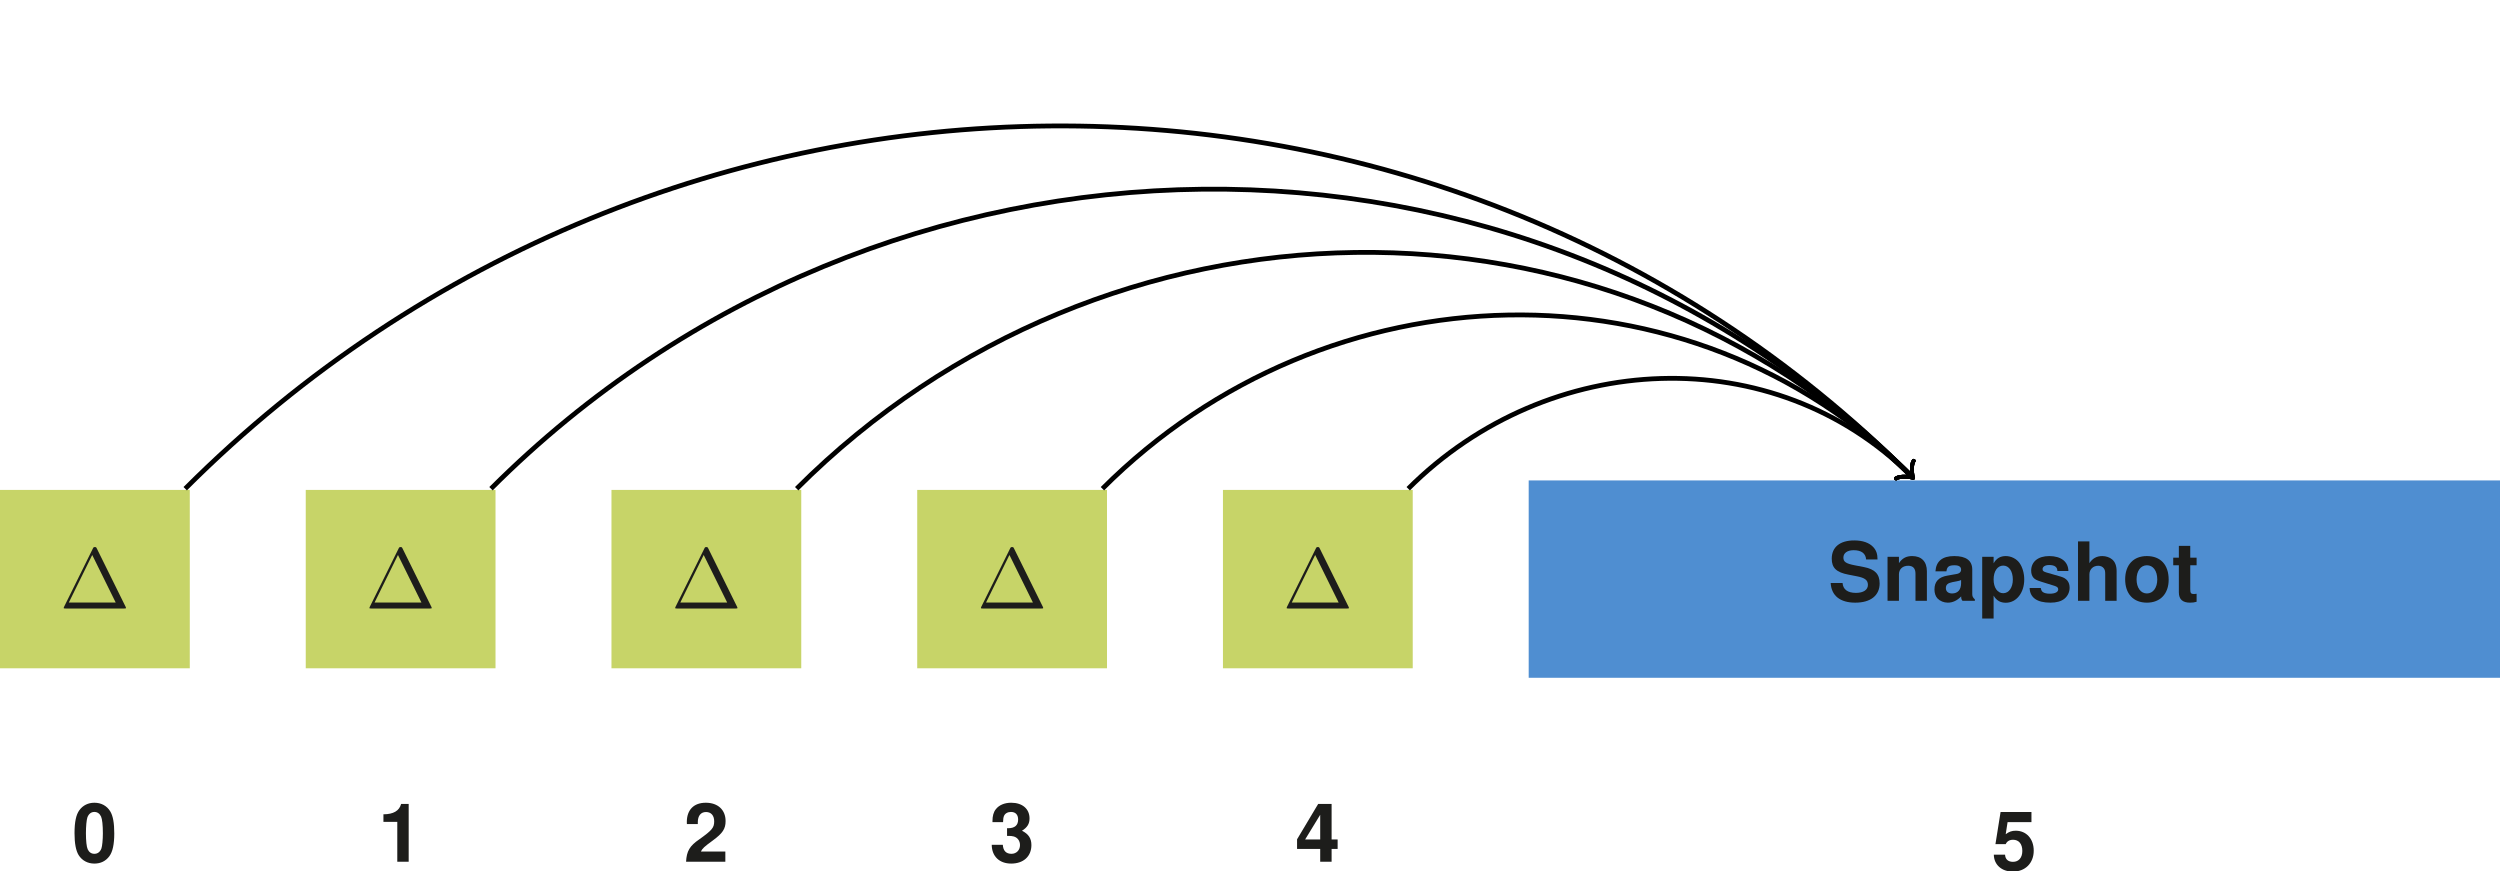
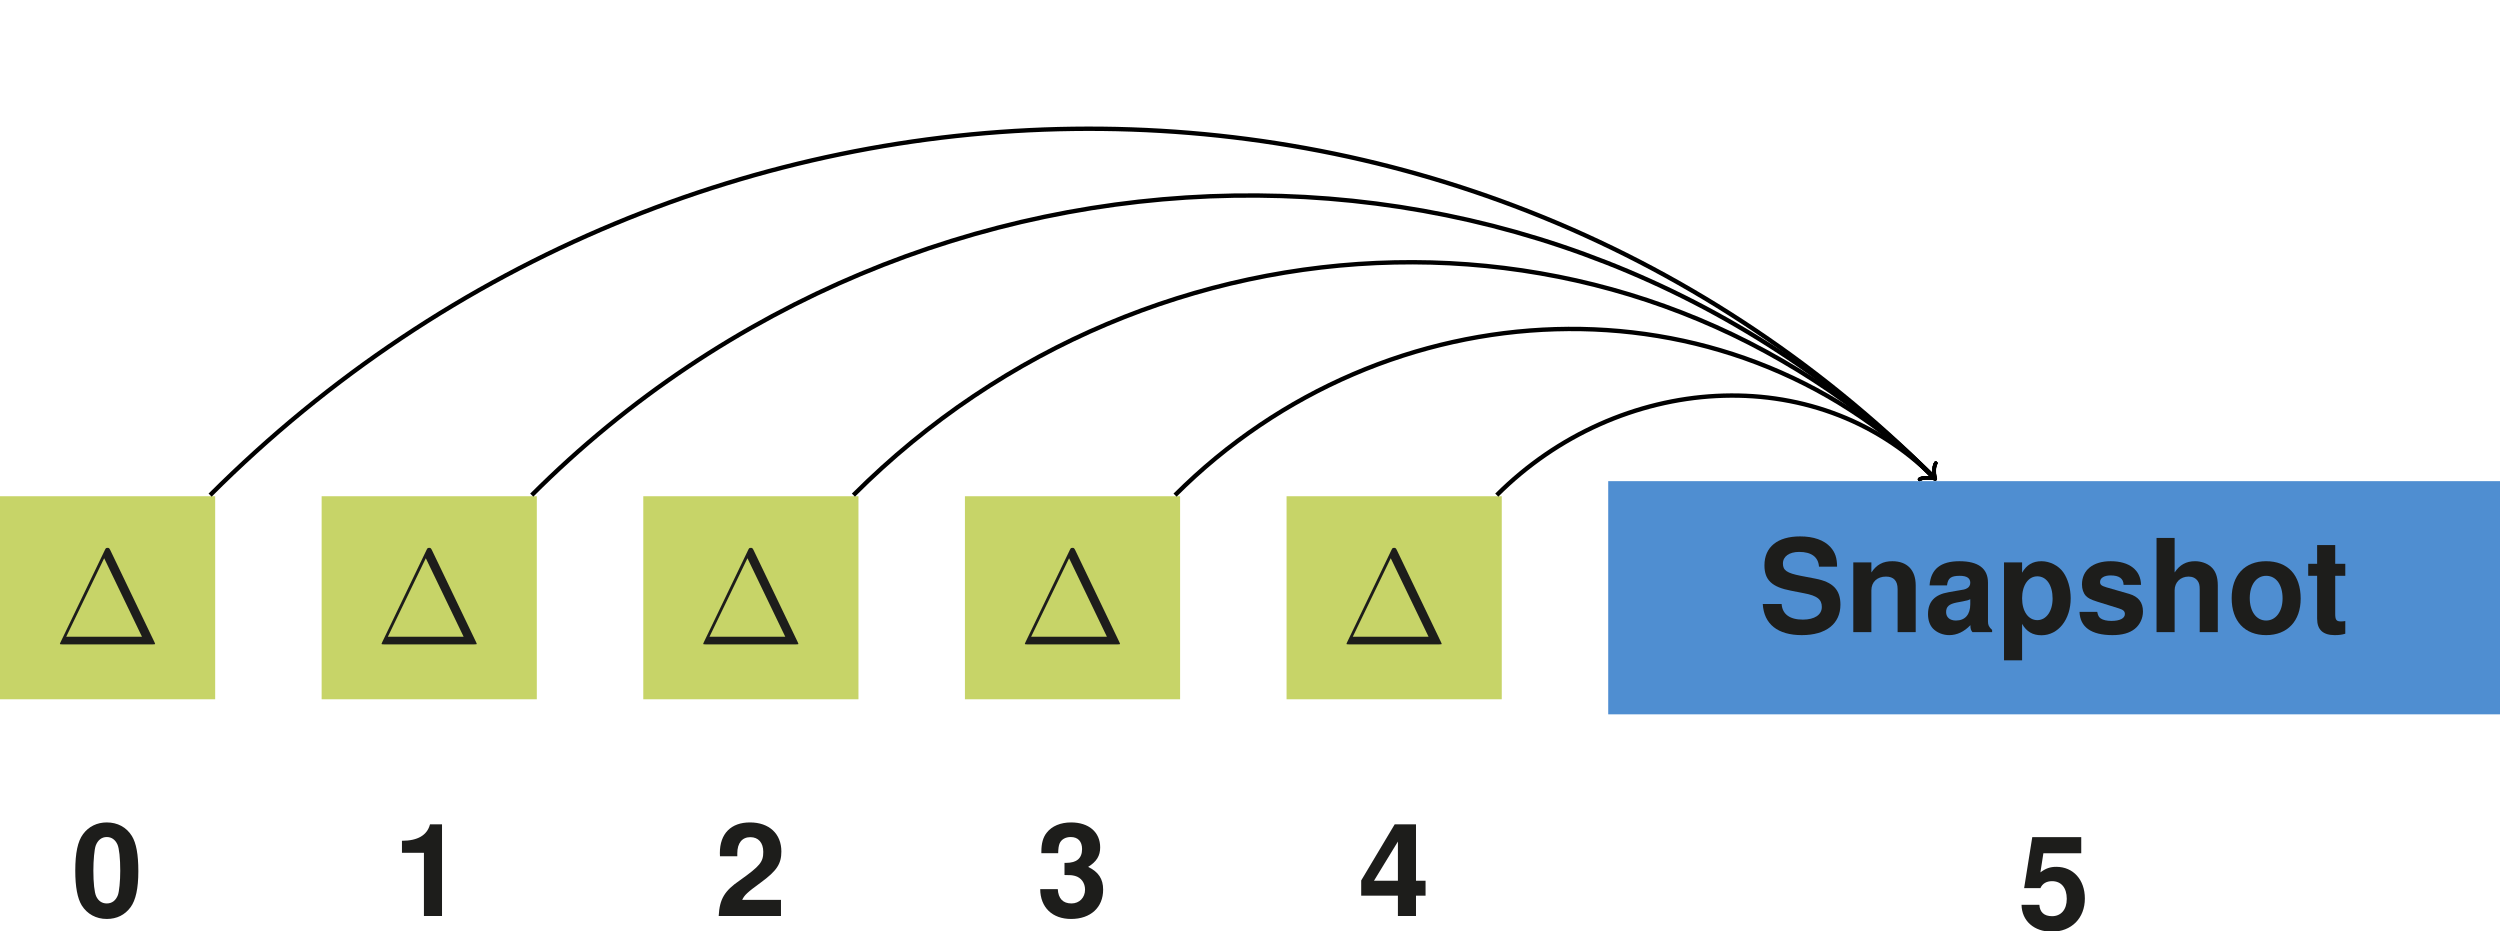
- <svg xmlns="http://www.w3.org/2000/svg" xmlns:xlink="http://www.w3.org/1999/xlink" height="145.154pt" version="1.1" viewBox="-0.367 -15.31 416.691 145.154" width="416.691pt">
+ <svg xmlns="http://www.w3.org/2000/svg" xmlns:xlink="http://www.w3.org/1999/xlink" version="1.1" width="453.848pt" height="168.928pt" viewBox="-.367 -15.309 453.848 168.928">
  <defs>
-     <path d="M6.183 -9.985C6.083 -10.186 6.054 -10.243 5.853 -10.243C5.638 -10.243 5.609 -10.186 5.509 -9.985L0.717 -0.287C0.689 -0.244 0.66 -0.158 0.66 -0.1C0.66 -0.014 0.674 0 0.961 0H10.731C11.018 0 11.032 -0.014 11.032 -0.1C11.032 -0.158 11.004 -0.244 10.975 -0.287L6.183 -9.985ZM5.409 -8.923L9.325 -0.99H1.506L5.409 -8.923Z" id="g0-1" />
-     <path d="M3.707 -9.83C2.675 -9.83 1.792 -9.396 1.208 -8.595C0.652 -7.848 0.394 -6.612 0.394 -4.752C0.394 -3.055 0.625 -1.847 1.073 -1.113C1.643 -0.204 2.58 0.312 3.707 0.312C4.752 0.312 5.608 -0.109 6.205 -0.923C6.748 -1.657 7.02 -2.906 7.02 -4.698C7.02 -6.463 6.803 -7.658 6.341 -8.405C5.771 -9.328 4.834 -9.83 3.707 -9.83ZM3.707 -8.296C4.196 -8.296 4.589 -8.025 4.82 -7.522C5.01 -7.115 5.119 -6.056 5.119 -4.739C5.119 -3.666 5.01 -2.58 4.874 -2.2C4.657 -1.629 4.25 -1.317 3.707 -1.317C3.204 -1.317 2.824 -1.575 2.593 -2.064C2.403 -2.471 2.295 -3.49 2.295 -4.766C2.295 -5.893 2.403 -6.993 2.539 -7.386C2.756 -7.97 3.164 -8.296 3.707 -8.296Z" id="g2-48" />
-     <path d="M3.232 -6.64V0H5.132V-9.627H3.87C3.571 -8.486 2.58 -7.902 0.923 -7.902V-6.64H3.232Z" id="g2-49" />
-     <path d="M6.952 -1.697H2.879C3.123 -2.213 3.422 -2.485 4.834 -3.517C6.504 -4.739 6.993 -5.472 6.993 -6.775C6.993 -8.636 5.716 -9.83 3.693 -9.83C1.697 -9.83 0.53 -8.649 0.53 -6.612C0.53 -6.531 0.53 -6.422 0.543 -6.273H2.363V-6.585C2.363 -7.658 2.865 -8.283 3.734 -8.283C4.576 -8.283 5.092 -7.699 5.092 -6.735C5.092 -5.676 4.752 -5.255 2.634 -3.748C1.005 -2.634 0.502 -1.779 0.407 0H6.952V-1.697Z" id="g2-50" />
-     <path d="M2.946 -4.304C3.612 -4.304 3.734 -4.291 4.06 -4.209C4.698 -4.033 5.105 -3.476 5.105 -2.77C5.105 -1.928 4.508 -1.317 3.68 -1.317C2.783 -1.317 2.295 -1.833 2.24 -2.824H0.394C0.407 -0.896 1.67 0.312 3.639 0.312C5.689 0.312 7.006 -0.896 7.006 -2.77C7.006 -3.897 6.517 -4.63 5.431 -5.16C6.327 -5.716 6.694 -6.327 6.694 -7.21C6.694 -8.812 5.499 -9.83 3.639 -9.83C2.539 -9.83 1.616 -9.45 1.073 -8.744C0.692 -8.269 0.516 -7.617 0.516 -6.762V-6.599H2.281C2.295 -7.115 2.335 -7.373 2.43 -7.617C2.607 -8.038 3.041 -8.296 3.598 -8.296C4.359 -8.296 4.793 -7.834 4.793 -7.033C4.793 -6.069 4.236 -5.581 3.109 -5.581H2.946V-4.304Z" id="g2-51" />
-     <path d="M7.088 -3.707H6.083V-9.627H3.843L0.326 -3.734V-2.132H4.182V0H6.083V-2.132H7.088V-3.707ZM4.182 -3.707H1.67L4.182 -7.821V-3.707Z" id="g2-52" />
-     <path d="M6.64 -9.627H1.494L0.638 -4.263H2.349C2.553 -4.739 2.987 -4.997 3.571 -4.997C4.535 -4.997 5.119 -4.304 5.119 -3.136C5.119 -2.01 4.521 -1.317 3.571 -1.317C2.743 -1.317 2.281 -1.738 2.24 -2.512H0.367C0.394 -0.828 1.67 0.312 3.544 0.312C5.608 0.312 7.02 -1.1 7.02 -3.177C7.02 -5.146 5.798 -6.504 4.019 -6.504C3.381 -6.504 2.906 -6.341 2.349 -5.92L2.661 -7.93H6.64V-9.627Z" id="g2-53" />
-     <path d="M8.242 -6.884C8.242 -7.794 8.038 -8.391 7.549 -8.934C6.884 -9.667 5.784 -10.061 4.359 -10.061C1.982 -10.061 0.611 -8.948 0.611 -7.02C0.611 -5.485 1.385 -4.739 3.394 -4.359L4.779 -4.087C6.137 -3.829 6.64 -3.449 6.64 -2.648C6.64 -1.819 5.879 -1.317 4.644 -1.317C3.259 -1.317 2.485 -1.901 2.417 -2.96H0.434C0.557 -0.842 2.01 0.312 4.535 0.312C7.088 0.312 8.595 -0.883 8.595 -2.892C8.595 -4.454 7.807 -5.268 5.974 -5.621L4.426 -5.92C2.974 -6.205 2.553 -6.49 2.553 -7.21C2.553 -7.957 3.218 -8.432 4.263 -8.432C5.553 -8.432 6.273 -7.889 6.341 -6.884H8.242Z" id="g2-83" />
-     <path d="M7.115 -0.231C6.775 -0.543 6.68 -0.747 6.68 -1.127V-5.2C6.68 -6.694 5.662 -7.454 3.68 -7.454S0.665 -6.612 0.543 -4.915H2.376C2.471 -5.676 2.783 -5.92 3.72 -5.92C4.454 -5.92 4.82 -5.676 4.82 -5.187C4.82 -4.942 4.698 -4.725 4.494 -4.616C4.236 -4.481 4.236 -4.481 3.299 -4.331L2.539 -4.196C1.086 -3.951 0.38 -3.204 0.38 -1.887C0.38 -1.263 0.557 -0.747 0.896 -0.38C1.317 0.054 1.955 0.312 2.607 0.312C3.422 0.312 4.168 -0.041 4.834 -0.733C4.834 -0.353 4.874 -0.217 5.051 0H7.115V-0.231ZM4.82 -2.946C4.82 -1.847 4.277 -1.222 3.313 -1.222C2.675 -1.222 2.281 -1.561 2.281 -2.105C2.281 -2.675 2.58 -2.946 3.367 -3.109L4.019 -3.232C4.521 -3.327 4.603 -3.354 4.82 -3.462V-2.946Z" id="g2-97" />
-     <path d="M0.91 -9.898V0H2.811V-4.399C2.811 -5.241 3.422 -5.839 4.277 -5.839C4.684 -5.839 5.01 -5.689 5.228 -5.39C5.39 -5.146 5.445 -4.956 5.445 -4.481V0H7.346V-4.915C7.346 -5.825 7.101 -6.477 6.599 -6.898C6.178 -7.251 5.567 -7.454 4.956 -7.454C4.019 -7.454 3.34 -7.074 2.811 -6.273V-9.898H0.91Z" id="g2-104" />
-     <path d="M0.855 -7.332V0H2.756V-4.399C2.756 -5.268 3.367 -5.839 4.291 -5.839C5.105 -5.839 5.513 -5.39 5.513 -4.521V0H7.414V-4.915C7.414 -6.531 6.517 -7.454 4.956 -7.454C3.965 -7.454 3.299 -7.088 2.756 -6.273V-7.332H0.855Z" id="g2-110" />
-     <path d="M4.087 -7.454C1.847 -7.454 0.475 -5.974 0.475 -3.571C0.475 -1.154 1.847 0.312 4.101 0.312C6.327 0.312 7.726 -1.168 7.726 -3.517C7.726 -6.001 6.382 -7.454 4.087 -7.454ZM4.101 -5.92C5.146 -5.92 5.825 -4.983 5.825 -3.544C5.825 -2.172 5.119 -1.222 4.101 -1.222C3.069 -1.222 2.376 -2.172 2.376 -3.571S3.069 -5.92 4.101 -5.92Z" id="g2-111" />
-     <path d="M2.688 -7.332H0.788V2.96H2.688V-0.869C3.15 -0.054 3.802 0.326 4.725 0.326C6.49 0.326 7.794 -1.331 7.794 -3.557C7.794 -4.589 7.495 -5.621 7.006 -6.3C6.517 -6.993 5.608 -7.454 4.725 -7.454C3.802 -7.454 3.15 -7.061 2.688 -6.246V-7.332ZM4.291 -5.866C5.255 -5.866 5.893 -4.929 5.893 -3.53C5.893 -2.2 5.228 -1.263 4.291 -1.263C3.34 -1.263 2.688 -2.186 2.688 -3.557S3.34 -5.866 4.291 -5.866Z" id="g2-112" />
-     <path d="M6.857 -4.97C6.83 -6.517 5.635 -7.454 3.666 -7.454C1.806 -7.454 0.652 -6.517 0.652 -5.01C0.652 -4.521 0.801 -4.101 1.059 -3.815C1.317 -3.557 1.548 -3.435 2.254 -3.204L4.521 -2.498C4.997 -2.349 5.16 -2.2 5.16 -1.901C5.16 -1.453 4.63 -1.181 3.748 -1.181C3.259 -1.181 2.865 -1.276 2.621 -1.439C2.417 -1.589 2.335 -1.738 2.254 -2.132H0.394C0.448 -0.53 1.629 0.312 3.856 0.312C4.874 0.312 5.648 0.095 6.192 -0.339S7.061 -1.453 7.061 -2.172C7.061 -3.123 6.585 -3.734 5.621 -4.019L3.218 -4.712C2.688 -4.874 2.553 -4.983 2.553 -5.282C2.553 -5.689 2.987 -5.961 3.652 -5.961C4.562 -5.961 5.01 -5.635 5.024 -4.97H6.857Z" id="g2-115" />
-     <path d="M4.087 -7.183H3.028V-9.152H1.127V-7.183H0.19V-5.92H1.127V-1.412C1.127 -0.258 1.738 0.312 2.987 0.312C3.408 0.312 3.748 0.272 4.087 0.163V-1.168C3.897 -1.141 3.788 -1.127 3.652 -1.127C3.15 -1.127 3.028 -1.276 3.028 -1.928V-5.92H4.087V-7.183Z" id="g2-116" />
+     <path id="g0-1" d="M10.064-17.103C9.865-17.524 9.766-17.524 9.568-17.524C9.27-17.524 9.246-17.475 9.072-17.128L1.041-.421C1.016-.372 .917-.149 .917-.124C.917-.025 .942 0 1.388 0H17.723C18.169 0 18.194-.025 18.194-.124C18.194-.149 18.095-.372 18.07-.421L10.064-17.103ZM8.948-15.641L15.814-1.388H2.057L8.948-15.641Z" />
+     <path id="g2-48" d="M6.404-16.985C4.622-16.985 3.097-16.234 2.088-14.85C1.126-13.56 .68-11.425 .68-8.211C.68-5.278 1.079-3.191 1.853-1.924C2.839-.352 4.457 .54 6.404 .54C8.211 .54 9.689-.188 10.721-1.595C11.659-2.862 12.129-5.02 12.129-8.117C12.129-11.167 11.753-13.231 10.956-14.522C9.97-16.117 8.352-16.985 6.404-16.985ZM6.404-14.334C7.249-14.334 7.929-13.865 8.328-12.997C8.657-12.293 8.844-10.463 8.844-8.187C8.844-6.334 8.657-4.457 8.422-3.8C8.047-2.815 7.343-2.276 6.404-2.276C5.536-2.276 4.88-2.721 4.481-3.566C4.152-4.27 3.965-6.029 3.965-8.234C3.965-10.181 4.152-12.082 4.387-12.762C4.762-13.771 5.466-14.334 6.404-14.334Z" />
+     <path id="g2-49" d="M5.583-11.472V0H8.868V-16.633H6.686C6.17-14.662 4.457-13.654 1.595-13.654V-11.472H5.583Z" />
+     <path id="g2-50" d="M12.011-2.932H4.973C5.396-3.824 5.912-4.293 8.352-6.076C11.237-8.187 12.082-9.454 12.082-11.706C12.082-14.92 9.877-16.985 6.381-16.985C2.932-16.985 .915-14.944 .915-11.425C.915-11.284 .915-11.096 .938-10.838H4.082V-11.378C4.082-13.231 4.95-14.31 6.451-14.31C7.906-14.31 8.797-13.302 8.797-11.636C8.797-9.806 8.211-9.079 4.551-6.475C1.736-4.551 .868-3.073 .704 0H12.011V-2.932Z" />
+     <path id="g2-51" d="M5.091-7.437C6.24-7.437 6.451-7.413 7.014-7.272C8.117-6.968 8.821-6.006 8.821-4.786C8.821-3.331 7.789-2.276 6.358-2.276C4.809-2.276 3.965-3.167 3.871-4.88H.68C.704-1.548 2.886 .54 6.287 .54C9.83 .54 12.105-1.548 12.105-4.786C12.105-6.733 11.261-8 9.384-8.915C10.932-9.877 11.566-10.932 11.566-12.457C11.566-15.225 9.501-16.985 6.287-16.985C4.387-16.985 2.792-16.328 1.853-15.108C1.196-14.287 .891-13.161 .891-11.683V-11.401H3.941C3.965-12.293 4.035-12.739 4.199-13.161C4.504-13.888 5.255-14.334 6.217-14.334C7.531-14.334 8.281-13.536 8.281-12.152C8.281-10.486 7.319-9.642 5.372-9.642H5.091V-7.437Z" />
+     <path id="g2-52" d="M12.246-6.404H10.51V-16.633H6.639L.563-6.451V-3.683H7.226V0H10.51V-3.683H12.246V-6.404ZM7.226-6.404H2.886L7.226-13.513V-6.404Z" />
+     <path id="g2-53" d="M11.472-16.633H2.581L1.103-7.366H4.059C4.41-8.187 5.161-8.633 6.17-8.633C7.836-8.633 8.844-7.437 8.844-5.419C8.844-3.472 7.812-2.276 6.17-2.276C4.739-2.276 3.941-3.003 3.871-4.34H.633C.68-1.431 2.886 .54 6.123 .54C9.689 .54 12.129-1.9 12.129-5.49C12.129-8.891 10.017-11.237 6.944-11.237C5.841-11.237 5.02-10.956 4.059-10.228L4.598-13.7H11.472V-16.633Z" />
+     <path id="g2-83" d="M14.24-11.894C14.24-13.466 13.888-14.498 13.044-15.436C11.894-16.703 9.994-17.384 7.531-17.384C3.425-17.384 1.056-15.46 1.056-12.129C1.056-9.478 2.393-8.187 5.865-7.531L8.258-7.061C10.604-6.616 11.472-5.959 11.472-4.575C11.472-3.144 10.158-2.276 8.023-2.276C5.63-2.276 4.293-3.284 4.176-5.114H.751C.962-1.454 3.472 .54 7.836 .54C12.246 .54 14.85-1.525 14.85-4.997C14.85-7.695 13.489-9.102 10.322-9.712L7.648-10.228C5.138-10.721 4.41-11.214 4.41-12.457C4.41-13.747 5.56-14.568 7.366-14.568C9.595-14.568 10.838-13.63 10.956-11.894H14.24Z" />
+     <path id="g2-97" d="M12.293-.399C11.706-.938 11.542-1.29 11.542-1.947V-8.985C11.542-11.566 9.783-12.879 6.358-12.879S1.15-11.425 .938-8.492H4.105C4.27-9.806 4.809-10.228 6.428-10.228C7.695-10.228 8.328-9.806 8.328-8.962C8.328-8.539 8.117-8.164 7.765-7.976C7.319-7.742 7.319-7.742 5.701-7.484L4.387-7.249C1.877-6.827 .657-5.536 .657-3.261C.657-2.182 .962-1.29 1.548-.657C2.276 .094 3.378 .54 4.504 .54C5.912 .54 7.202-.07 8.352-1.267C8.352-.61 8.422-.375 8.727 0H12.293V-.399ZM8.328-5.091C8.328-3.191 7.39-2.111 5.724-2.111C4.622-2.111 3.941-2.698 3.941-3.636C3.941-4.622 4.457-5.091 5.818-5.372L6.944-5.583C7.812-5.748 7.953-5.795 8.328-5.982V-5.091Z" />
+     <path id="g2-104" d="M1.572-17.102V0H4.856V-7.601C4.856-9.055 5.912-10.088 7.39-10.088C8.094-10.088 8.657-9.83 9.032-9.313C9.313-8.891 9.407-8.563 9.407-7.742V0H12.692V-8.492C12.692-10.064 12.269-11.19 11.401-11.918C10.674-12.527 9.618-12.879 8.563-12.879C6.944-12.879 5.771-12.222 4.856-10.838V-17.102H1.572Z" />
+     <path id="g2-110" d="M1.478-12.668V0H4.762V-7.601C4.762-9.102 5.818-10.088 7.413-10.088C8.821-10.088 9.525-9.313 9.525-7.812V0H12.809V-8.492C12.809-11.284 11.261-12.879 8.563-12.879C6.85-12.879 5.701-12.246 4.762-10.838V-12.668H1.478Z" />
+     <path id="g2-111" d="M7.061-12.879C3.191-12.879 .821-10.322 .821-6.17C.821-1.994 3.191 .54 7.085 .54C10.932 .54 13.349-2.018 13.349-6.076C13.349-10.369 11.026-12.879 7.061-12.879ZM7.085-10.228C8.891-10.228 10.064-8.61 10.064-6.123C10.064-3.754 8.844-2.111 7.085-2.111C5.302-2.111 4.105-3.754 4.105-6.17S5.302-10.228 7.085-10.228Z" />
+     <path id="g2-112" d="M4.645-12.668H1.361V5.114H4.645V-1.501C5.443-.094 6.569 .563 8.164 .563C11.214 .563 13.466-2.299 13.466-6.146C13.466-7.929 12.95-9.712 12.105-10.885C11.261-12.082 9.689-12.879 8.164-12.879C6.569-12.879 5.443-12.199 4.645-10.791V-12.668ZM7.413-10.135C9.079-10.135 10.181-8.516 10.181-6.1C10.181-3.8 9.032-2.182 7.413-2.182C5.771-2.182 4.645-3.777 4.645-6.146S5.771-10.135 7.413-10.135Z" />
+     <path id="g2-115" d="M11.847-8.586C11.8-11.261 9.736-12.879 6.334-12.879C3.12-12.879 1.126-11.261 1.126-8.657C1.126-7.812 1.384-7.085 1.83-6.592C2.276-6.146 2.674-5.935 3.894-5.536L7.812-4.317C8.633-4.059 8.915-3.8 8.915-3.284C8.915-2.51 8-2.041 6.475-2.041C5.63-2.041 4.95-2.205 4.528-2.487C4.176-2.745 4.035-3.003 3.894-3.683H.68C.774-.915 2.815 .54 6.663 .54C8.422 .54 9.759 .164 10.698-.586S12.199-2.51 12.199-3.754C12.199-5.396 11.378-6.451 9.712-6.944L5.56-8.14C4.645-8.422 4.41-8.61 4.41-9.126C4.41-9.83 5.161-10.299 6.311-10.299C7.882-10.299 8.657-9.736 8.68-8.586H11.847Z" />
+     <path id="g2-116" d="M7.061-12.41H5.232V-15.812H1.947V-12.41H.328V-10.228H1.947V-2.44C1.947-.446 3.003 .54 5.161 .54C5.888 .54 6.475 .469 7.061 .282V-2.018C6.733-1.971 6.545-1.947 6.311-1.947C5.443-1.947 5.232-2.205 5.232-3.331V-10.228H7.061V-12.41Z" />
  </defs>
  <g id="page1">
-     <path d="M254.43 97.66H416.324V64.766H254.43Z" fill="#4f8ed1" />
-     <g fill="#1d1d1b" transform="matrix(1 0 0 1 -70.984 3.6151)">
-       <use x="375.314" xlink:href="#g2-83" y="81.212" />
-       <use x="384.37" xlink:href="#g2-110" y="81.212" />
-       <use x="392.666" xlink:href="#g2-97" y="81.212" />
-       <use x="400.216" xlink:href="#g2-112" y="81.212" />
-       <use x="408.512" xlink:href="#g2-115" y="81.212" />
-       <use x="416.061" xlink:href="#g2-104" y="81.212" />
-       <use x="424.357" xlink:href="#g2-111" y="81.212" />
-       <use x="432.653" xlink:href="#g2-116" y="81.212" />
+     <path d="M291.586 114.371H453.481V72.039H291.586Z" fill="#4f8ed1" />
+     <g fill="#1d1d1b" transform="matrix(1 0 0 1 -70.984 6.2461)">
+       <use x="389.877" y="93.206" xlink:href="#g2-83" />
+       <use x="405.583" y="93.206" xlink:href="#g2-110" />
+       <use x="419.971" y="93.206" xlink:href="#g2-97" />
+       <use x="433.063" y="93.206" xlink:href="#g2-112" />
+       <use x="447.451" y="93.206" xlink:href="#g2-115" />
+       <use x="460.543" y="93.206" xlink:href="#g2-104" />
+       <use x="474.931" y="93.206" xlink:href="#g2-111" />
+       <use x="489.318" y="93.206" xlink:href="#g2-116" />
    </g>
-     <path d="M203.469 96.078H235.102V66.348H203.469Z" fill="#c7d468" />
-     <g fill="#1d1d1b" transform="matrix(1 0 0 1 -121.944 4.9017)">
-       <use x="335.377" xlink:href="#g0-1" y="81.212" />
+     <path d="M233.195 111.637H272.262V74.777H233.195Z" fill="#c7d468" />
+     <g fill="#1d1d1b" transform="matrix(1 0 0 1 -129.376 8.4675)">
+       <use x="372.535" y="93.206" xlink:href="#g0-1" />
    </g>
-     <path d="M152.512 96.078H184.145V66.348H152.512Z" fill="#c7d468" />
-     <g fill="#1d1d1b" transform="matrix(1 0 0 1 -172.903 4.9017)">
-       <use x="335.377" xlink:href="#g0-1" y="81.212" />
+     <path d="M174.805 111.637H213.867V74.777H174.805Z" fill="#c7d468" />
+     <g fill="#1d1d1b" transform="matrix(1 0 0 1 -187.767 8.4675)">
+       <use x="372.535" y="93.206" xlink:href="#g0-1" />
    </g>
-     <path d="M101.551 96.078H133.184V66.348H101.551Z" fill="#c7d468" />
-     <g fill="#1d1d1b" transform="matrix(1 0 0 1 -223.863 4.9017)">
-       <use x="335.377" xlink:href="#g0-1" y="81.212" />
+     <path d="M116.414 111.637H155.477V74.777H116.414Z" fill="#c7d468" />
+     <g fill="#1d1d1b" transform="matrix(1 0 0 1 -246.158 8.4675)">
+       <use x="372.535" y="93.206" xlink:href="#g0-1" />
    </g>
-     <path d="M50.594 96.078H82.223V66.348H50.594Z" fill="#c7d468" />
-     <g fill="#1d1d1b" transform="matrix(1 0 0 1 -274.822 4.9017)">
-       <use x="335.377" xlink:href="#g0-1" y="81.212" />
+     <path d="M58.023 111.637H97.086V74.777H58.023Z" fill="#c7d468" />
+     <g fill="#1d1d1b" transform="matrix(1 0 0 1 -304.5488 8.4675)">
+       <use x="372.535" y="93.206" xlink:href="#g0-1" />
    </g>
-     <path d="M-0.367 96.078H31.266V66.348H-0.367Z" fill="#c7d468" />
-     <g fill="#1d1d1b" transform="matrix(1 0 0 1 -325.781 4.9017)">
-       <use x="335.377" xlink:href="#g0-1" y="81.212" />
+     <path d="M-.367 111.637H38.695V74.777H-.367Z" fill="#c7d468" />
+     <g fill="#1d1d1b" transform="matrix(1 0 0 1 -362.9398 8.4675)">
+       <use x="372.535" y="93.206" xlink:href="#g0-1" />
    </g>
-     <g fill="#1d1d1b" transform="matrix(1 0 0 1 -3.789 48.442)">
-       <use x="335.377" xlink:href="#g2-53" y="81.212" />
+     <g fill="#1d1d1b" transform="matrix(1 0 0 1 -6.546 60.0845)">
+       <use x="372.535" y="93.206" xlink:href="#g2-53" />
    </g>
-     <g fill="#1d1d1b" transform="matrix(1 0 0 1 -119.88 47.105)">
-       <use x="335.377" xlink:href="#g2-52" y="81.212" />
+     <g fill="#1d1d1b" transform="matrix(1 0 0 1 -126.353 57.7725)">
+       <use x="372.535" y="93.206" xlink:href="#g2-52" />
    </g>
-     <g fill="#1d1d1b" transform="matrix(1 0 0 1 -170.839 47.105)">
-       <use x="335.377" xlink:href="#g2-51" y="81.212" />
+     <g fill="#1d1d1b" transform="matrix(1 0 0 1 -184.744 57.7725)">
+       <use x="372.535" y="93.206" xlink:href="#g2-51" />
    </g>
-     <g fill="#1d1d1b" transform="matrix(1 0 0 1 -221.798 47.105)">
-       <use x="335.377" xlink:href="#g2-50" y="81.212" />
+     <g fill="#1d1d1b" transform="matrix(1 0 0 1 -243.135 57.7725)">
+       <use x="372.535" y="93.206" xlink:href="#g2-50" />
    </g>
-     <g fill="#1d1d1b" transform="matrix(1 0 0 1 -272.758 47.105)">
-       <use x="335.377" xlink:href="#g2-49" y="81.212" />
+     <g fill="#1d1d1b" transform="matrix(1 0 0 1 -301.5261 57.7725)">
+       <use x="372.535" y="93.206" xlink:href="#g2-49" />
    </g>
-     <g fill="#1d1d1b" transform="matrix(1 0 0 1 -323.717 47.105)">
-       <use x="335.377" xlink:href="#g2-48" y="81.212" />
+     <g fill="#1d1d1b" transform="matrix(1 0 0 1 -359.9172 57.7725)">
+       <use x="372.535" y="93.206" xlink:href="#g2-48" />
    </g>
-     <path d="M234.348 66.148C257.711 42.789 295.371 41.207 318.231 64.066" fill="none" stroke="#000000" stroke-miterlimit="10.037" stroke-width="0.8" />
-     <path d="M318.593 61.5C318.136 62.145 318.32 63.973 318.504 64.34C318.136 64.156 316.304 63.973 315.664 64.434" fill="none" stroke="#000000" stroke-linecap="round" stroke-linejoin="round" stroke-miterlimit="10.037" stroke-width="0.64" />
-     <path d="M183.379 66.148C220.855 28.684 281.266 27.102 318.231 64.066" fill="none" stroke="#000000" stroke-miterlimit="10.037" stroke-width="0.8" />
-     <path d="M318.593 61.5C318.136 62.145 318.32 63.973 318.504 64.34C318.136 64.156 316.304 63.973 315.664 64.434" fill="none" stroke="#000000" stroke-linecap="round" stroke-linejoin="round" stroke-miterlimit="10.037" stroke-width="0.64" />
-     <path d="M132.418 66.148C183.805 14.777 267.359 13.195 318.231 64.066" fill="none" stroke="#000000" stroke-miterlimit="10.037" stroke-width="0.8" />
-     <path d="M318.593 61.5C318.136 62.145 318.32 63.973 318.504 64.34C318.136 64.156 316.304 63.973 315.664 64.434" fill="none" stroke="#000000" stroke-linecap="round" stroke-linejoin="round" stroke-miterlimit="10.037" stroke-width="0.64" />
-     <path d="M81.469 66.148C146.898 0.723 253.305 -0.859 318.231 64.066" fill="none" stroke="#000000" stroke-miterlimit="10.037" stroke-width="0.8" />
-     <path d="M318.593 61.5C318.136 62.145 318.32 63.973 318.504 64.34C318.136 64.156 316.304 63.973 315.664 64.434" fill="none" stroke="#000000" stroke-linecap="round" stroke-linejoin="round" stroke-miterlimit="10.037" stroke-width="0.64" />
-     <path d="M30.5 66.148C109.988 -13.328 239.254 -14.91 318.231 64.066" fill="none" stroke="#000000" stroke-miterlimit="10.037" stroke-width="0.8" />
-     <path d="M318.593 61.5C318.136 62.145 318.32 63.973 318.504 64.34C318.136 64.156 316.304 63.973 315.664 64.434" fill="none" stroke="#000000" stroke-linecap="round" stroke-linejoin="round" stroke-miterlimit="10.037" stroke-width="0.64" />
+     <path d="M271.355 74.578C293.453 52.484 329.074 49.746 350.676 71.34" stroke="#000" fill="none" stroke-width=".797" stroke-miterlimit="10" />
+     <path d="M351.039 68.777C350.582 69.418 350.766 71.25 350.949 71.617C350.582 71.434 348.75 71.25 348.11 71.707" stroke="#000" fill="none" stroke-width=".638" stroke-miterlimit="10" stroke-linecap="round" stroke-linejoin="round" />
+     <path d="M212.953 74.578C251.227 36.32 312.91 33.582 350.672 71.34" stroke="#000" fill="none" stroke-width=".797" stroke-miterlimit="10" />
+     <path d="M351.039 68.777C350.578 69.418 350.761 71.25 350.945 71.617C350.578 71.434 348.75 71.25 348.105 71.707" stroke="#000" fill="none" stroke-width=".638" stroke-miterlimit="10" stroke-linecap="round" stroke-linejoin="round" />
+     <path d="M154.559 74.578C209 20.152 296.746 17.418 350.684 71.34" stroke="#000" fill="none" stroke-width=".797" stroke-miterlimit="10" />
+     <path d="M351.047 68.777C350.59 69.418 350.773 71.25 350.957 71.617C350.59 71.434 348.757 71.25 348.117 71.707" stroke="#000" fill="none" stroke-width=".638" stroke-miterlimit="10" stroke-linecap="round" stroke-linejoin="round" />
+     <path d="M96.164 74.578C166.773 3.988 280.582 1.254 350.672 71.34" stroke="#000" fill="none" stroke-width=".797" stroke-miterlimit="10" />
+     <path d="M351.039 68.777C350.582 69.418 350.762 71.25 350.945 71.617C350.582 71.434 348.75 71.25 348.109 71.707" stroke="#000" fill="none" stroke-width=".638" stroke-miterlimit="10" stroke-linecap="round" stroke-linejoin="round" />
+     <path d="M37.777 74.578C124.547-12.175 264.418-14.911 350.703 71.34" stroke="#000" fill="none" stroke-width=".797" stroke-miterlimit="10" />
+     <path d="M351.066 68.777C350.609 69.418 350.793 71.25 350.977 71.617C350.609 71.434 348.777 71.25 348.137 71.707" stroke="#000" fill="none" stroke-width=".638" stroke-miterlimit="10" stroke-linecap="round" stroke-linejoin="round" />
  </g>
</svg>
